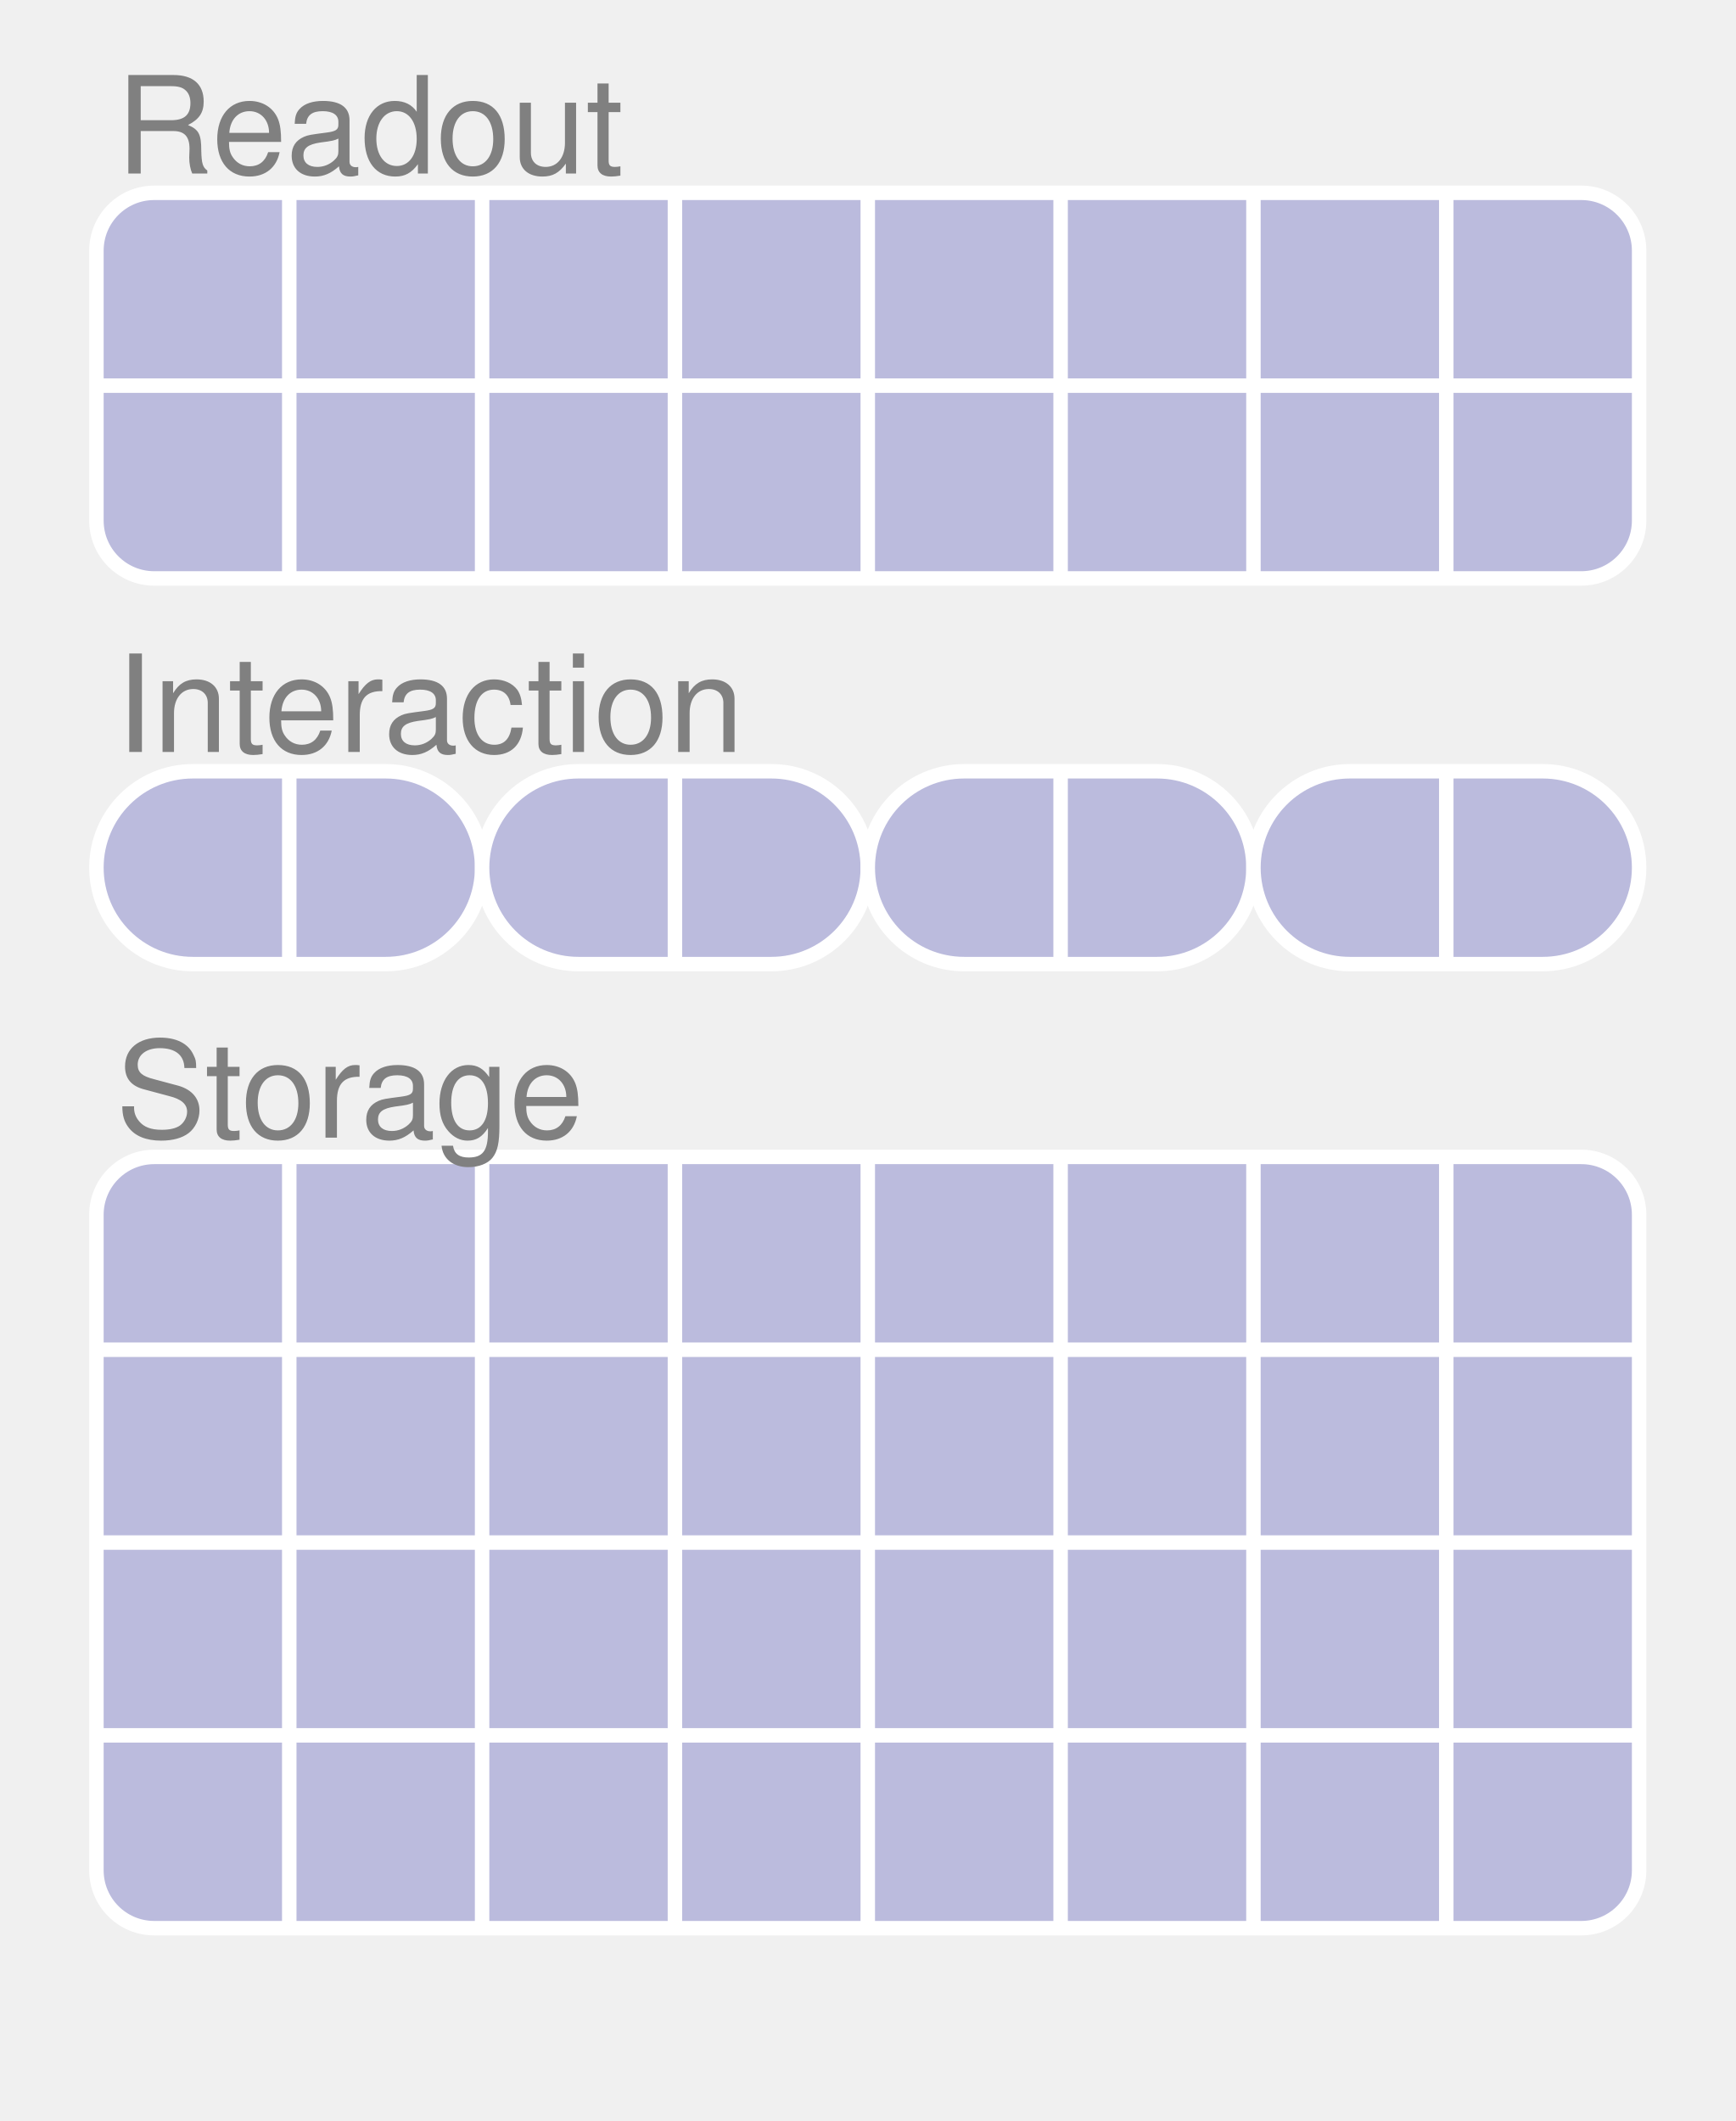
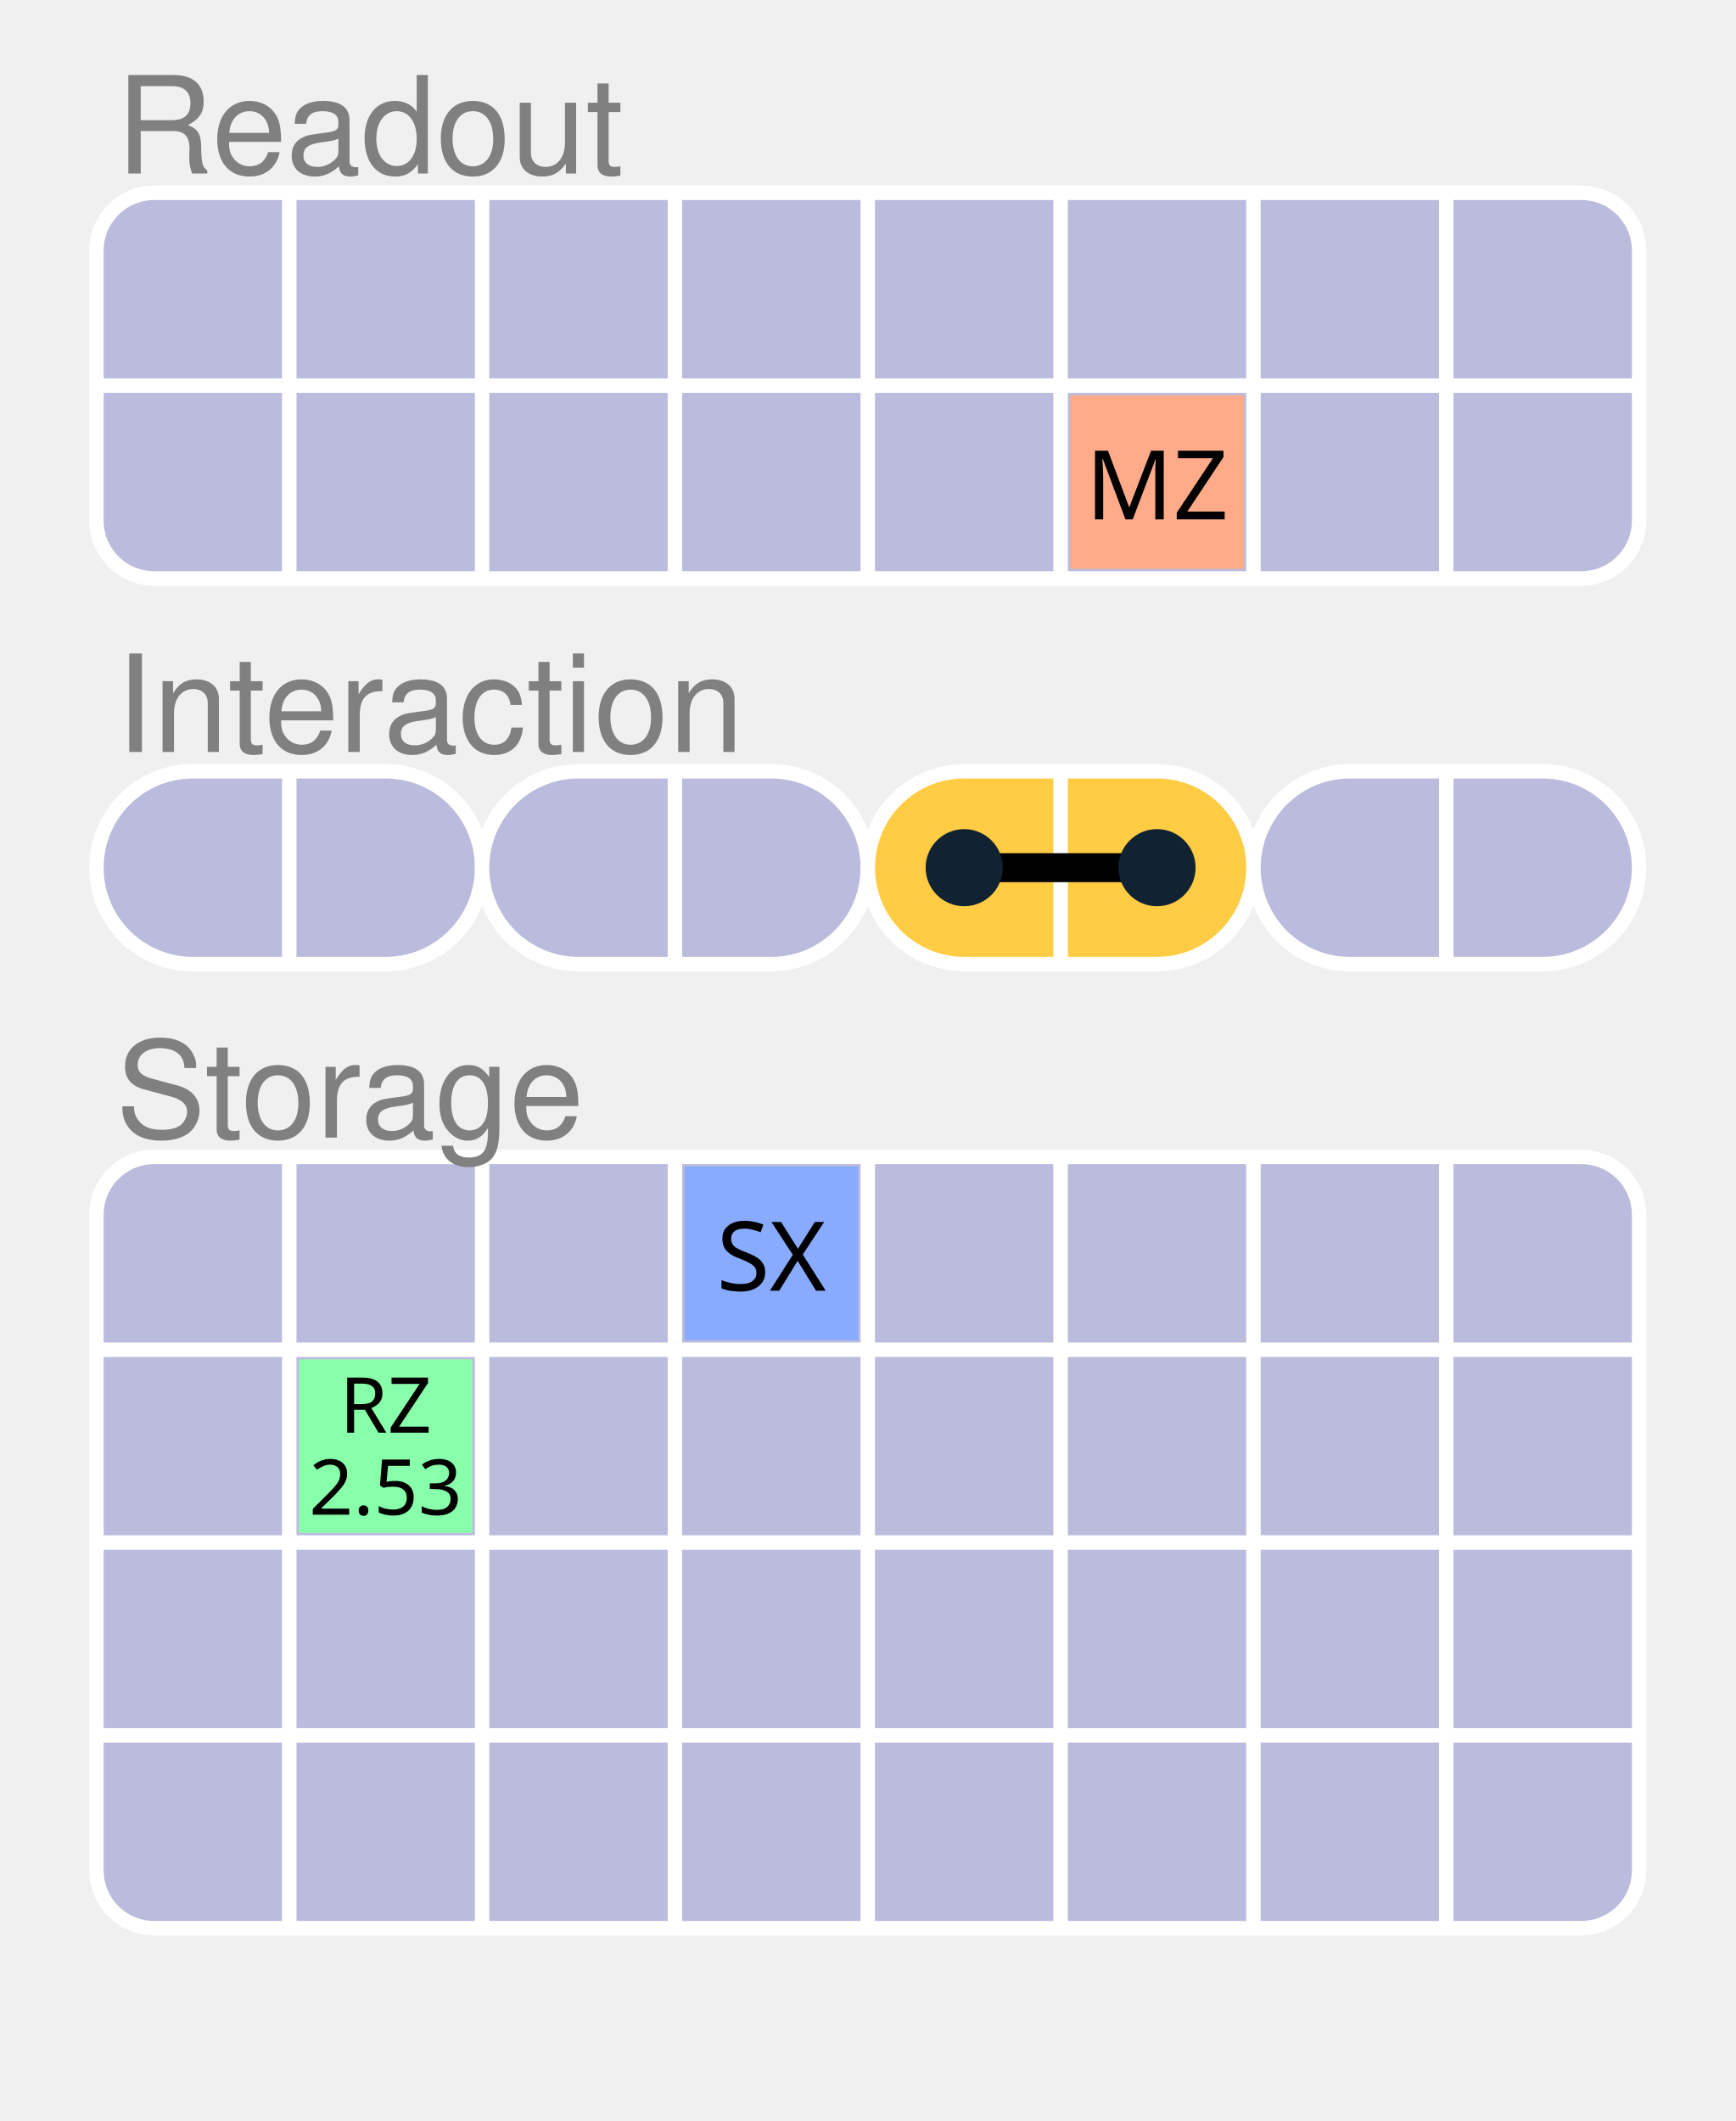
<svg xmlns="http://www.w3.org/2000/svg" viewBox="-5 0 90 110">
  <g stroke="white" stroke-width="0.75" fill="#bbd" transform="translate(0,10)">
    <rect x="0" y="0" width="80" height="20" rx="3" />
    <path d="M0,10 h80" />
    <path d="M10,0 v20" />
    <path d="M20,0 v20" />
    <path d="M30,0 v20" />
    <path d="M40,0 v20" />
    <path d="M50,0 v20" />
    <path d="M60,0 v20" />
    <path d="M70,0 v20" />
+     <rect x="50.5" y="10.5" width="9" height="9" stroke-width="0" stroke="black" fill="#FA8" />
+     <text x="55" y="15" stroke-width="0" fill="black" font-family="Verdana" font-size="5" text-anchor="middle" dominant-baseline="central">MZ</text>
  </g>
  <text x="1" y="9" font-size="7" font-family="Helvetica" fill="gray">Readout</text>
  <g stroke="white" stroke-width="0.75" fill="#bbd" transform="translate(0,40)">
    <rect x="0" y="0" width="20" height="10" rx="5" />
    <path d="M10,0 v10" />
    <rect x="20" y="0" width="20" height="10" rx="5" />
    <path d="M30,0 v10" />
-     <rect x="40" y="0" width="20" height="10" rx="5" />
+     <rect x="40" y="0" width="20" height="10" rx="5" fill="#FC4" />
    <path d="M50,0 v10" />
    <rect x="60" y="0" width="20" height="10" rx="5" />
    <path d="M70,0 v10" />
+     <path d="M45,5 h10" stroke-width="1.5" stroke="black" />
+     <circle cx="45" cy="5" r="2" stroke-width="0" fill="#123" />
+     <circle cx="55" cy="5" r="2" stroke-width="0" fill="#123" />
  </g>
  <text x="1" y="39" font-size="7" font-family="Helvetica" fill="gray">Interaction</text>
  <g stroke="white" stroke-width="0.75" fill="#bbd" transform="translate(0,60)">
    <rect x="0" y="0" width="80" height="40" rx="3" />
    <path d="M0,10 h80" />
    <path d="M0,20 h80" />
    <path d="M0,30 h80" />
    <path d="M10,0 v40" />
    <path d="M20,0 v40" />
    <path d="M30,0 v40" />
    <path d="M40,0 v40" />
    <path d="M50,0 v40" />
    <path d="M60,0 v40" />
    <path d="M70,0 v40" />
+     <rect x="30.5" y="0.5" width="9" height="9" stroke-width="0" stroke="black" fill="#8AF" />
+     <rect x="10.5" y="10.5" width="9" height="9" stroke-width="0" stroke="black" fill="#8FA" />
+     <text x="35" y="5" stroke-width="0" fill="black" font-family="Verdana" font-size="5" text-anchor="middle" dominant-baseline="central">SX</text>
+     <text x="15" y="12.75" stroke-width="0" fill="black" font-family="Verdana" font-size="4" text-anchor="middle" dominant-baseline="central">RZ</text>
+     <text x="15" y="17" stroke-width="0" fill="black" font-family="Verdana" font-size="4" text-anchor="middle" dominant-baseline="central" textLength="8.5">2.53</text>
  </g>
  <text x="1" y="59" font-size="7" font-family="Helvetica" fill="gray">Storage</text>
</svg>
